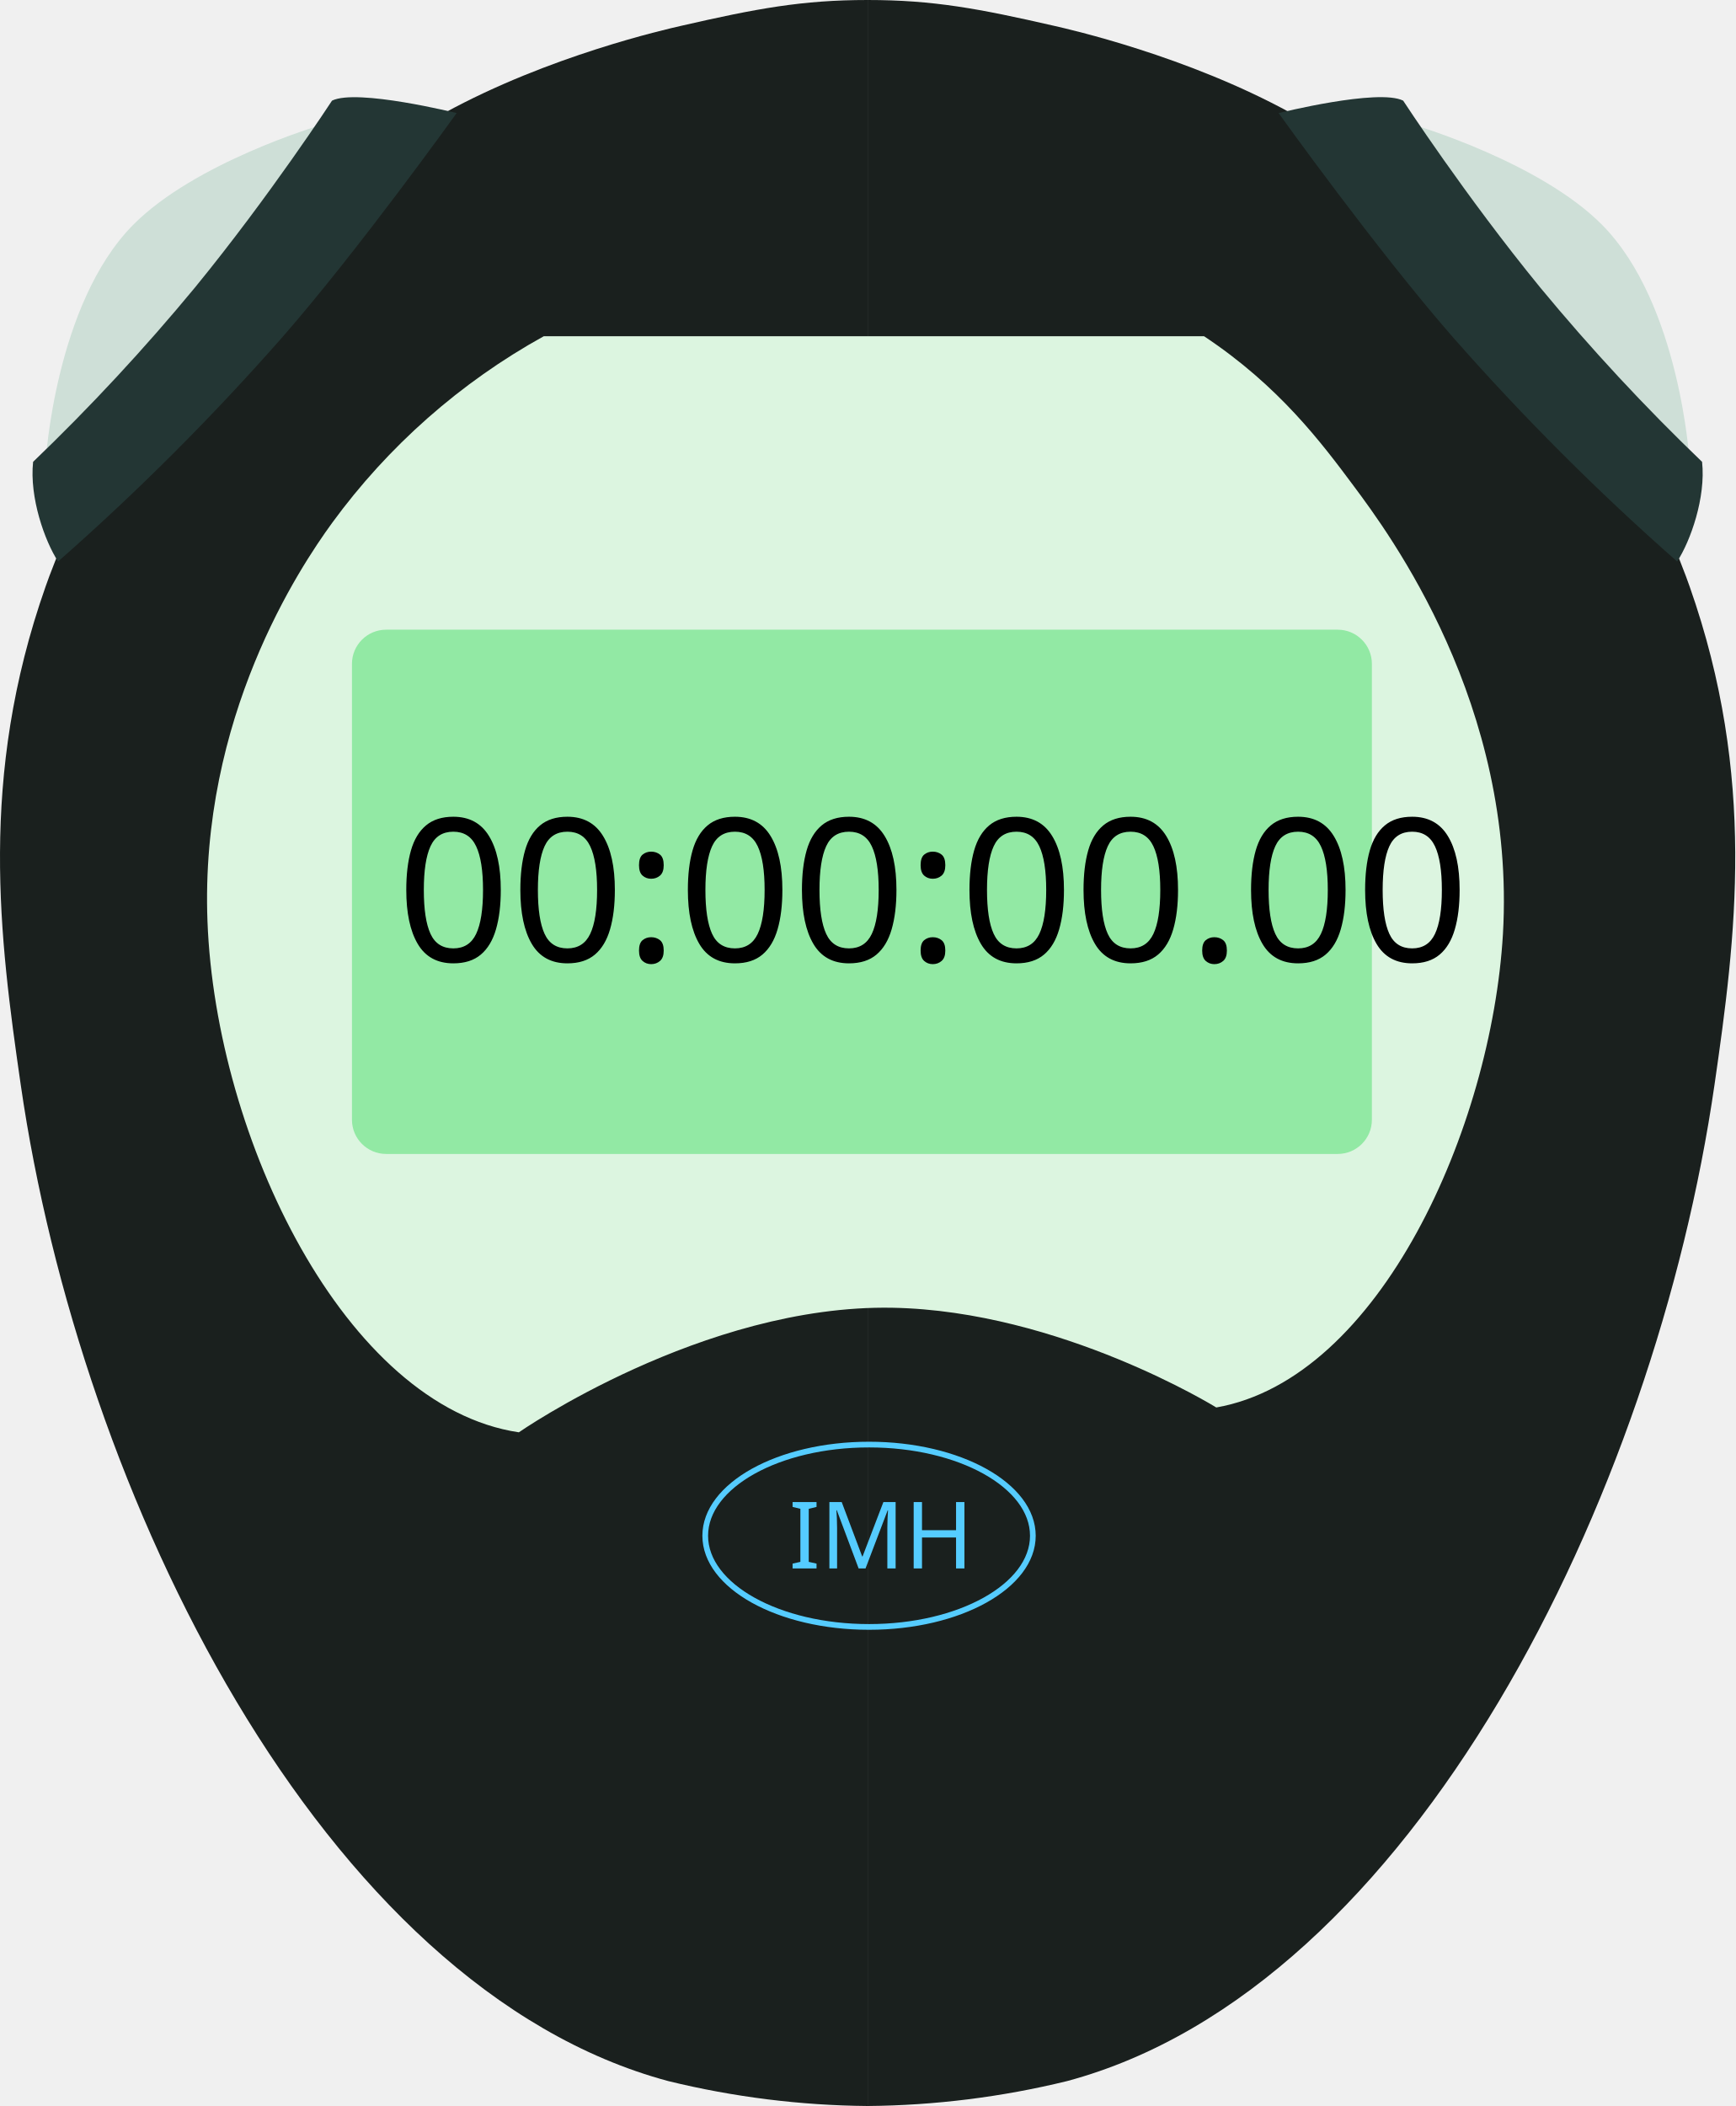
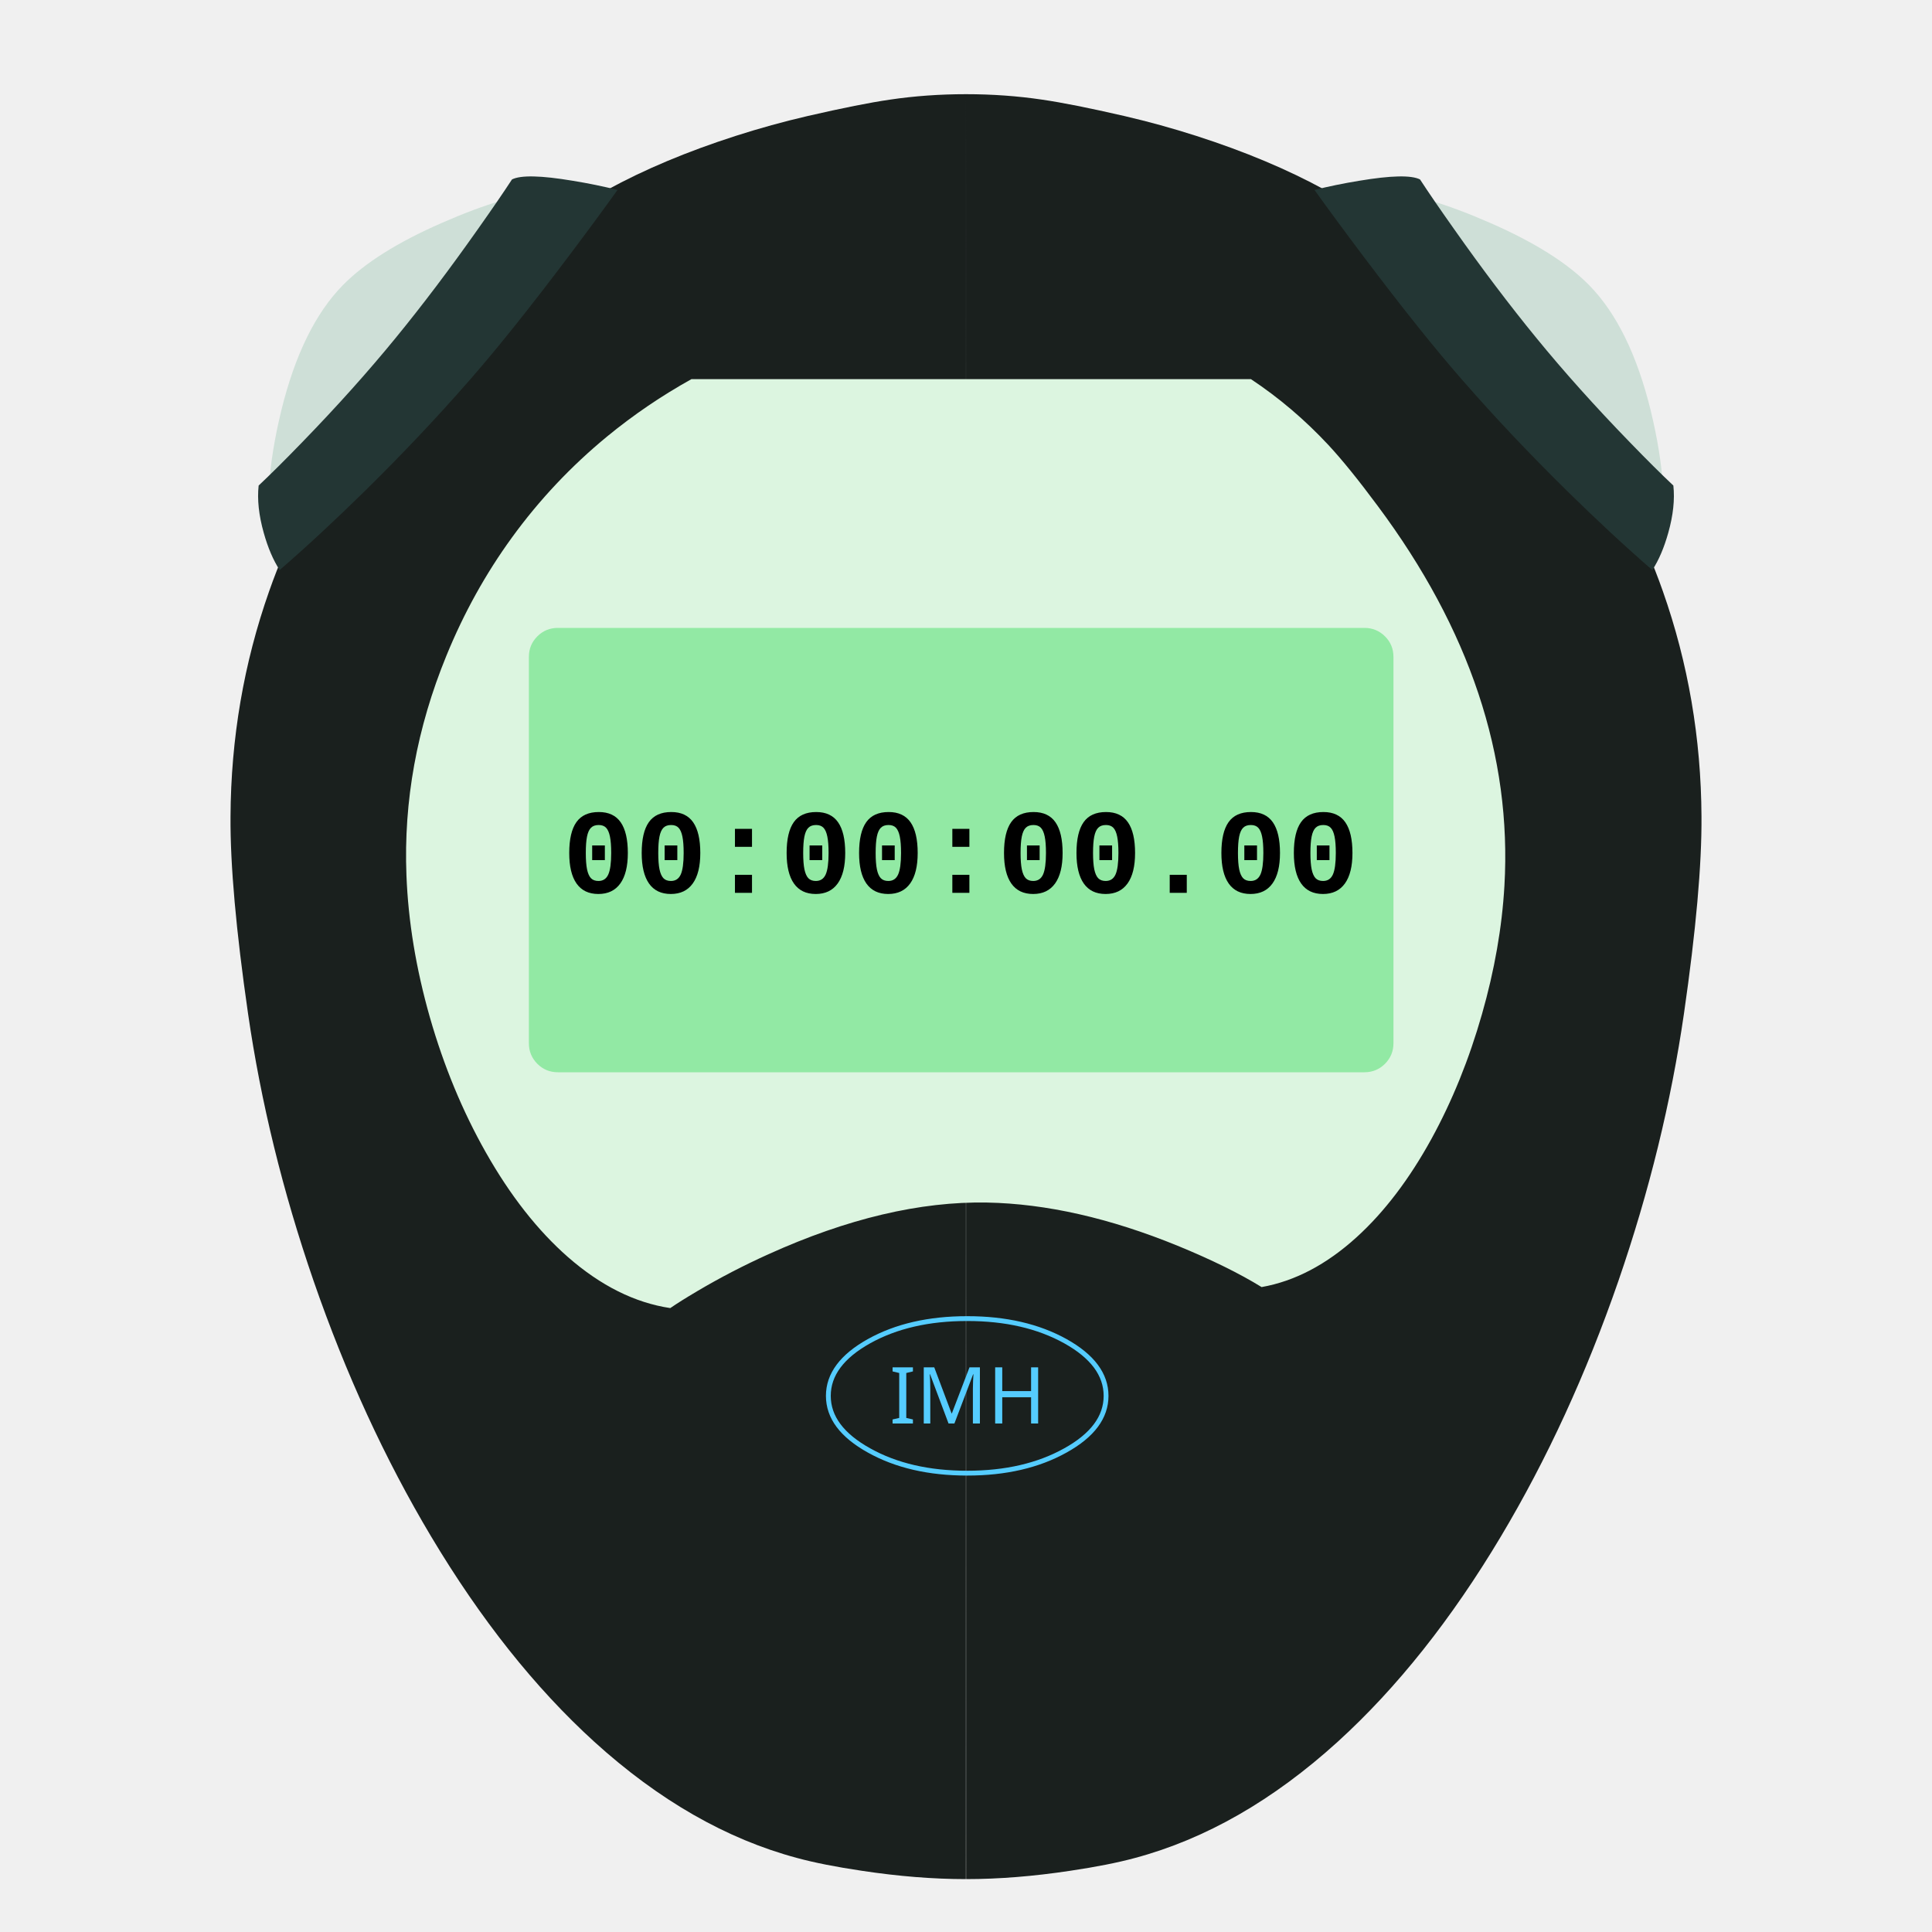
- <svg xmlns="http://www.w3.org/2000/svg" id="Layer_1" data-name="Layer 1" width="609.09" height="739.14" viewBox="0 0 609.09 739.14">
+ <svg xmlns="http://www.w3.org/2000/svg" xmlns:xlink="http://www.w3.org/1999/xlink" version="1.1" preserveAspectRatio="none" x="0px" y="0px" width="800px" height="800px" viewBox="0 0 800 800">
  <defs>
-     <style>.cls-1{fill:#1a201e;}.cls-2{fill:#cedfd7;}.cls-3{fill:#233634;}.cls-4{fill:#dcf5e0;}.cls-5{fill:#92e9a4;}.cls-6{font-size:70px;}.cls-6,.cls-8{font-family:MyriadPro-Regular, Myriad Pro;}.cls-7{fill:none;stroke:#5cf;stroke-miterlimit:10;stroke-width:2px;}.cls-8{font-size:32.62px;fill:#5cf;}</style>
+     <g id="Layer3_0_FILL">
+       <path fill="#CEDFD7" stroke="none" d=" M 207.65 83.05 Q 196.65 86.3 182.95 92.3 155.6 104.25 142.05 118 125 135.3 116.5 169.9 112.3 187.2 111.45 201.05 120.7 198 162.8 145.35 179.8 124.15 192.6 106.4 206.05 87.85 207.65 83.05 Z" />
+     </g>
+     <g id="Layer3_1_FILL">
+       <path fill="#CEDFD7" stroke="none" d=" M 207.65 83.05 Q 196.65 86.3 182.95 92.3 155.6 104.25 142.05 118 125 135.3 116.5 169.9 112.3 187.2 111.45 201.05 120.7 198 162.8 145.35 179.8 124.15 192.6 106.4 206.05 87.85 207.65 83.05 Z" />
+     </g>
+     <g id="Main_0_Layer0_0_FILL">
+       <path fill="#1A201E" stroke="none" d=" M 400 39 Q 383.75 39 368.55 41.25 356.1 43.05 334.4 48.05 319.35 51.55 304.7 56.25 274.5 65.95 251.35 78.65 188.7 113.05 146.2 176.8 123.25 211.15 111.45 244.8 95.7 289.5 95.45 338.15 95.25 368.1 102.7 419.65 110.7 474.85 129.85 530.4 149.85 588.2 178.5 636.2 209.25 687.7 246.05 721.2 286.15 757.6 330.05 769.35 340.7 772.25 356.85 774.65 379.7 778.1 399.95 778.1 L 400 39 Z" />
+     </g>
+     <g id="Main_0_Layer0_1_FILL">
+       <path fill="#233634" stroke="none" d=" M 237.15 74.85 Q 217.45 71.55 212 74.3 206.55 82.65 197.8 95 180.35 119.75 163.9 139.85 146.75 160.85 125.2 183.05 114.45 194.15 107.1 201.05 106.15 209.75 109.2 220.6 111.8 229.9 115.8 236.05 132.8 221.3 151.4 203 174.8 179.95 194.5 157.35 211.4 138.05 235.25 106.4 247.15 90.6 255.7 78.65 246.95 76.45 237.15 74.85 Z" />
+     </g>
+     <g id="Main_0_Layer0_2_FILL">
+       <path fill="#1A201E" stroke="none" d=" M 400 39 Q 383.75 39 368.55 41.25 356.1 43.05 334.4 48.05 319.35 51.55 304.7 56.25 274.5 65.95 251.35 78.65 188.7 113.05 146.2 176.8 123.25 211.15 111.45 244.8 95.7 289.5 95.45 338.15 95.25 368.1 102.7 419.65 110.7 474.85 129.85 530.4 149.85 588.2 178.5 636.2 209.25 687.7 246.05 721.2 286.15 757.6 330.05 769.35 340.7 772.25 356.85 774.65 379.7 778.1 399.95 778.1 L 400 39 Z" />
+     </g>
+     <g id="Main_0_Layer0_3_FILL">
+       <path fill="#233634" stroke="none" d=" M 237.15 74.85 Q 217.45 71.55 212 74.3 206.55 82.65 197.8 95 180.35 119.75 163.9 139.85 146.75 160.85 125.2 183.05 114.45 194.15 107.1 201.05 106.15 209.75 109.2 220.6 111.8 229.9 115.8 236.05 132.8 221.3 151.4 203 174.8 179.95 194.5 157.35 211.4 138.05 235.25 106.4 247.15 90.6 255.7 78.65 246.95 76.45 237.15 74.85 Z" />
+     </g>
+     <g id="Sockle_0_Layer0_0_FILL">
+       <path fill="#DCF5E0" stroke="none" d=" M 550.05 184.25 Q 535.4 168.55 518 157 L 286.3 157 Q 267.85 167.25 251.5 180.65 229 199.15 212 222.55 195.65 245.05 184.85 271.5 166.5 316.3 168.3 362.45 169.4 391.05 178 421.25 186.7 451.6 201.15 477.15 216.35 504 235.15 520.5 255.55 538.35 277.55 541.65 281.6 538.85 288.7 534.65 302.9 526.25 318.2 519.35 367.15 497.2 408.7 497.95 445.5 498.65 487.65 515.85 508.7 524.5 522.4 532.95 543.05 529.3 561.8 512.25 578.95 496.65 592.75 471.55 605.65 448 613.65 419.95 621.45 392.65 622.95 366.8 627.6 286.1 570.45 209.45 558.55 193.4 550.05 184.25 Z" />
+     </g>
+     <g id="Display_0_Layer0_0_FILL">
+       <path fill="#92E9A4" stroke="none" d=" M 358 12 Q 358 7 354.5 3.5 350.95 0 346 0 L 12 0 Q 7 0 3.5 3.5 0 7 0 12 L 0 172 Q 0 176.95 3.5 180.5 7 184 12 184 L 346 184 Q 350.95 184 354.5 180.5 358 176.95 358 172 L 358 12 Z" />
+     </g>
+     <path id="IMH_0_Layer0_0_1_STROKES" stroke="#55CCFF" stroke-width="2" stroke-linejoin="miter" stroke-linecap="butt" stroke-miterlimit="10" fill="none" d=" M 458 578 Q 458 591.25 441.15 600.6 424.3 610 400.5 610 376.65 610 359.85 600.6 343 591.25 343 578 343 564.75 359.85 555.35 376.65 546 400.5 546 424.3 546 441.15 555.35 458 564.75 458 578 Z" />
  </defs>
-   <path class="cls-1" d="M400,39c23,0,39,3,65.57,9.09,5.14,1.18,46.39,10.48,83.06,30.6,98.87,54.23,134.93,152,139.89,166.12,23.63,67.09,16.16,123.51,8.75,174.86C676.49,563.54,591.75,736.76,470,769.4A305.56,305.56,0,0,1,400,778.14" transform="translate(-95.46 -39)" />
-   <path class="cls-2" d="M688.52,201.09s-3.31-55.35-30.6-83.06c-21.66-22-65.57-35-65.57-35C596.72,96.17,675.41,196.72,688.52,201.09Z" transform="translate(-95.46 -39)" />
-   <path class="cls-3" d="M684.15,236.07a869.65,869.65,0,0,1-78.69-78.69c-27-30.91-61.2-78.69-61.2-78.69s35-8.74,43.72-4.37c0,0,21.79,33.41,48.09,65.57a724.16,724.16,0,0,0,56.83,61.2C694.26,213.6,688.83,228.91,684.15,236.07Z" transform="translate(-95.46 -39)" />
-   <path class="cls-1" d="M400,39c-23,0-39,3-65.57,9.09-5.14,1.18-46.39,10.48-83.06,30.6-98.87,54.23-134.93,152-139.89,166.12-23.63,67.09-16.16,123.51-8.75,174.86C123.51,563.54,208.25,736.76,330.05,769.4A305.56,305.56,0,0,0,400,778.14" transform="translate(-95.46 -39)" />
-   <path class="cls-2" d="M111.48,201.09s3.31-55.35,30.6-83.06c21.66-22,65.57-35,65.57-35C203.28,96.17,124.59,196.72,111.48,201.09Z" transform="translate(-95.46 -39)" />
-   <path class="cls-3" d="M115.85,236.07a869.65,869.65,0,0,0,78.69-78.69c27-30.91,61.2-78.69,61.2-78.69S220.77,70,212,74.32c0,0-21.79,33.41-48.09,65.57a724.16,724.16,0,0,1-56.83,61.2C105.74,213.6,111.17,228.91,115.85,236.07Z" transform="translate(-95.46 -39)" />
-   <path class="cls-4" d="M286.34,157A229.73,229.73,0,0,0,212,222.57c-11.4,15.7-46.47,68.24-43.71,139.89,2.92,76,48.28,170.13,109.29,179.24,0,0,64.62-44.93,131.14-43.72,58.86,1.08,113.66,35,113.66,35C579.89,522.87,619,434.66,623,366.84c4.66-80.65-40-140.67-52.46-157.38-11-14.75-26-34.92-52.46-52.46Z" transform="translate(-95.46 -39)" />
-   <rect class="cls-5" x="123.54" y="221" width="358" height="184" rx="12" />
-   <text id="display" class="cls-6" transform="translate(139.17 337.4)">00:00:00.00</text>
-   <ellipse class="cls-7" cx="305.04" cy="539" rx="57.5" ry="32" />
-   <text class="cls-8" transform="translate(276.89 550.48)">IMH</text>
+   <g transform="matrix( -1, 0, 0, 1, 800,0) ">
+     <use xlink:href="#Layer3_0_FILL" />
+   </g>
+   <g transform="matrix( 1, 0, 0, 1, 0,0) ">
+     <use xlink:href="#Layer3_1_FILL" />
+   </g>
+   <g transform="matrix( 1, 0, 0, 1, 95.45,39) ">
+     <g transform="matrix( -1, 0, 0, 1, 704.55,-39) ">
+       <use xlink:href="#Main_0_Layer0_0_FILL" />
+     </g>
+     <g transform="matrix( -1, 0, 0, 1, 704.55,-39) ">
+       <use xlink:href="#Main_0_Layer0_1_FILL" />
+     </g>
+     <g transform="matrix( 1, 0, 0, 1, -95.45,-39) ">
+       <use xlink:href="#Main_0_Layer0_2_FILL" />
+     </g>
+     <g transform="matrix( 1, 0, 0, 1, -95.45,-39) ">
+       <use xlink:href="#Main_0_Layer0_3_FILL" />
+     </g>
+   </g>
+   <g transform="matrix( 1, 0, 0, 1, 168.15,157) ">
+     <g transform="matrix( 1, 0, 0, 1, -168.15,-157) ">
+       <use xlink:href="#Sockle_0_Layer0_0_FILL" />
+     </g>
+     <g transform="matrix( 1, 0, 0, 1, 50.85,103) ">
+       <g transform="matrix( 1, 0, 0, 1, 0,0) ">
+         <use xlink:href="#Display_0_Layer0_0_FILL" />
+       </g>
+       <g id="display" transform="matrix( 1, 0, 0, 1, 106.85,68.05) ">
+         <clipPath id="Mask_Mask_1">
+           <rect x="-95.1" y="-2" width="334.2" height="60.65" fill="#FFFFFF" stroke="none" />
+         </clipPath>
+         <text clip-path="url(#Mask_Mask_1)" writing-mode="lr">
+           <tspan x="-93" y="41.65" baseline-shift="0%" font-family="Courier New" font-weight="bold" font-size="50" fill="#000000" xml:space="preserve">00:00:00.00</tspan>
+         </text>
+       </g>
+     </g>
+   </g>
+   <g transform="matrix( 1, 0, 0, 1, 343,546) ">
+     <g transform="matrix( 1, 0, 0, 1, -343,-546) ">
+       <use xlink:href="#IMH_0_Layer0_0_1_STROKES" />
+     </g>
+     <g transform="matrix( 1, 0, 0, 1, -16.8,13.95) ">
+       <clipPath id="Mask_Mask_2">
+         <rect x="40.05" y="-2" width="63.9" height="40.4" fill="#FFFFFF" stroke="none" />
+       </clipPath>
+       <text clip-path="url(#Mask_Mask_2)" writing-mode="lr">
+         <tspan x="42.1" y="29.5" baseline-shift="0%" font-family="MyriadPro-Regular" font-size="32.6" fill="#55CCFF" xml:space="preserve">IMH</tspan>
+       </text>
+     </g>
+   </g>
</svg>
